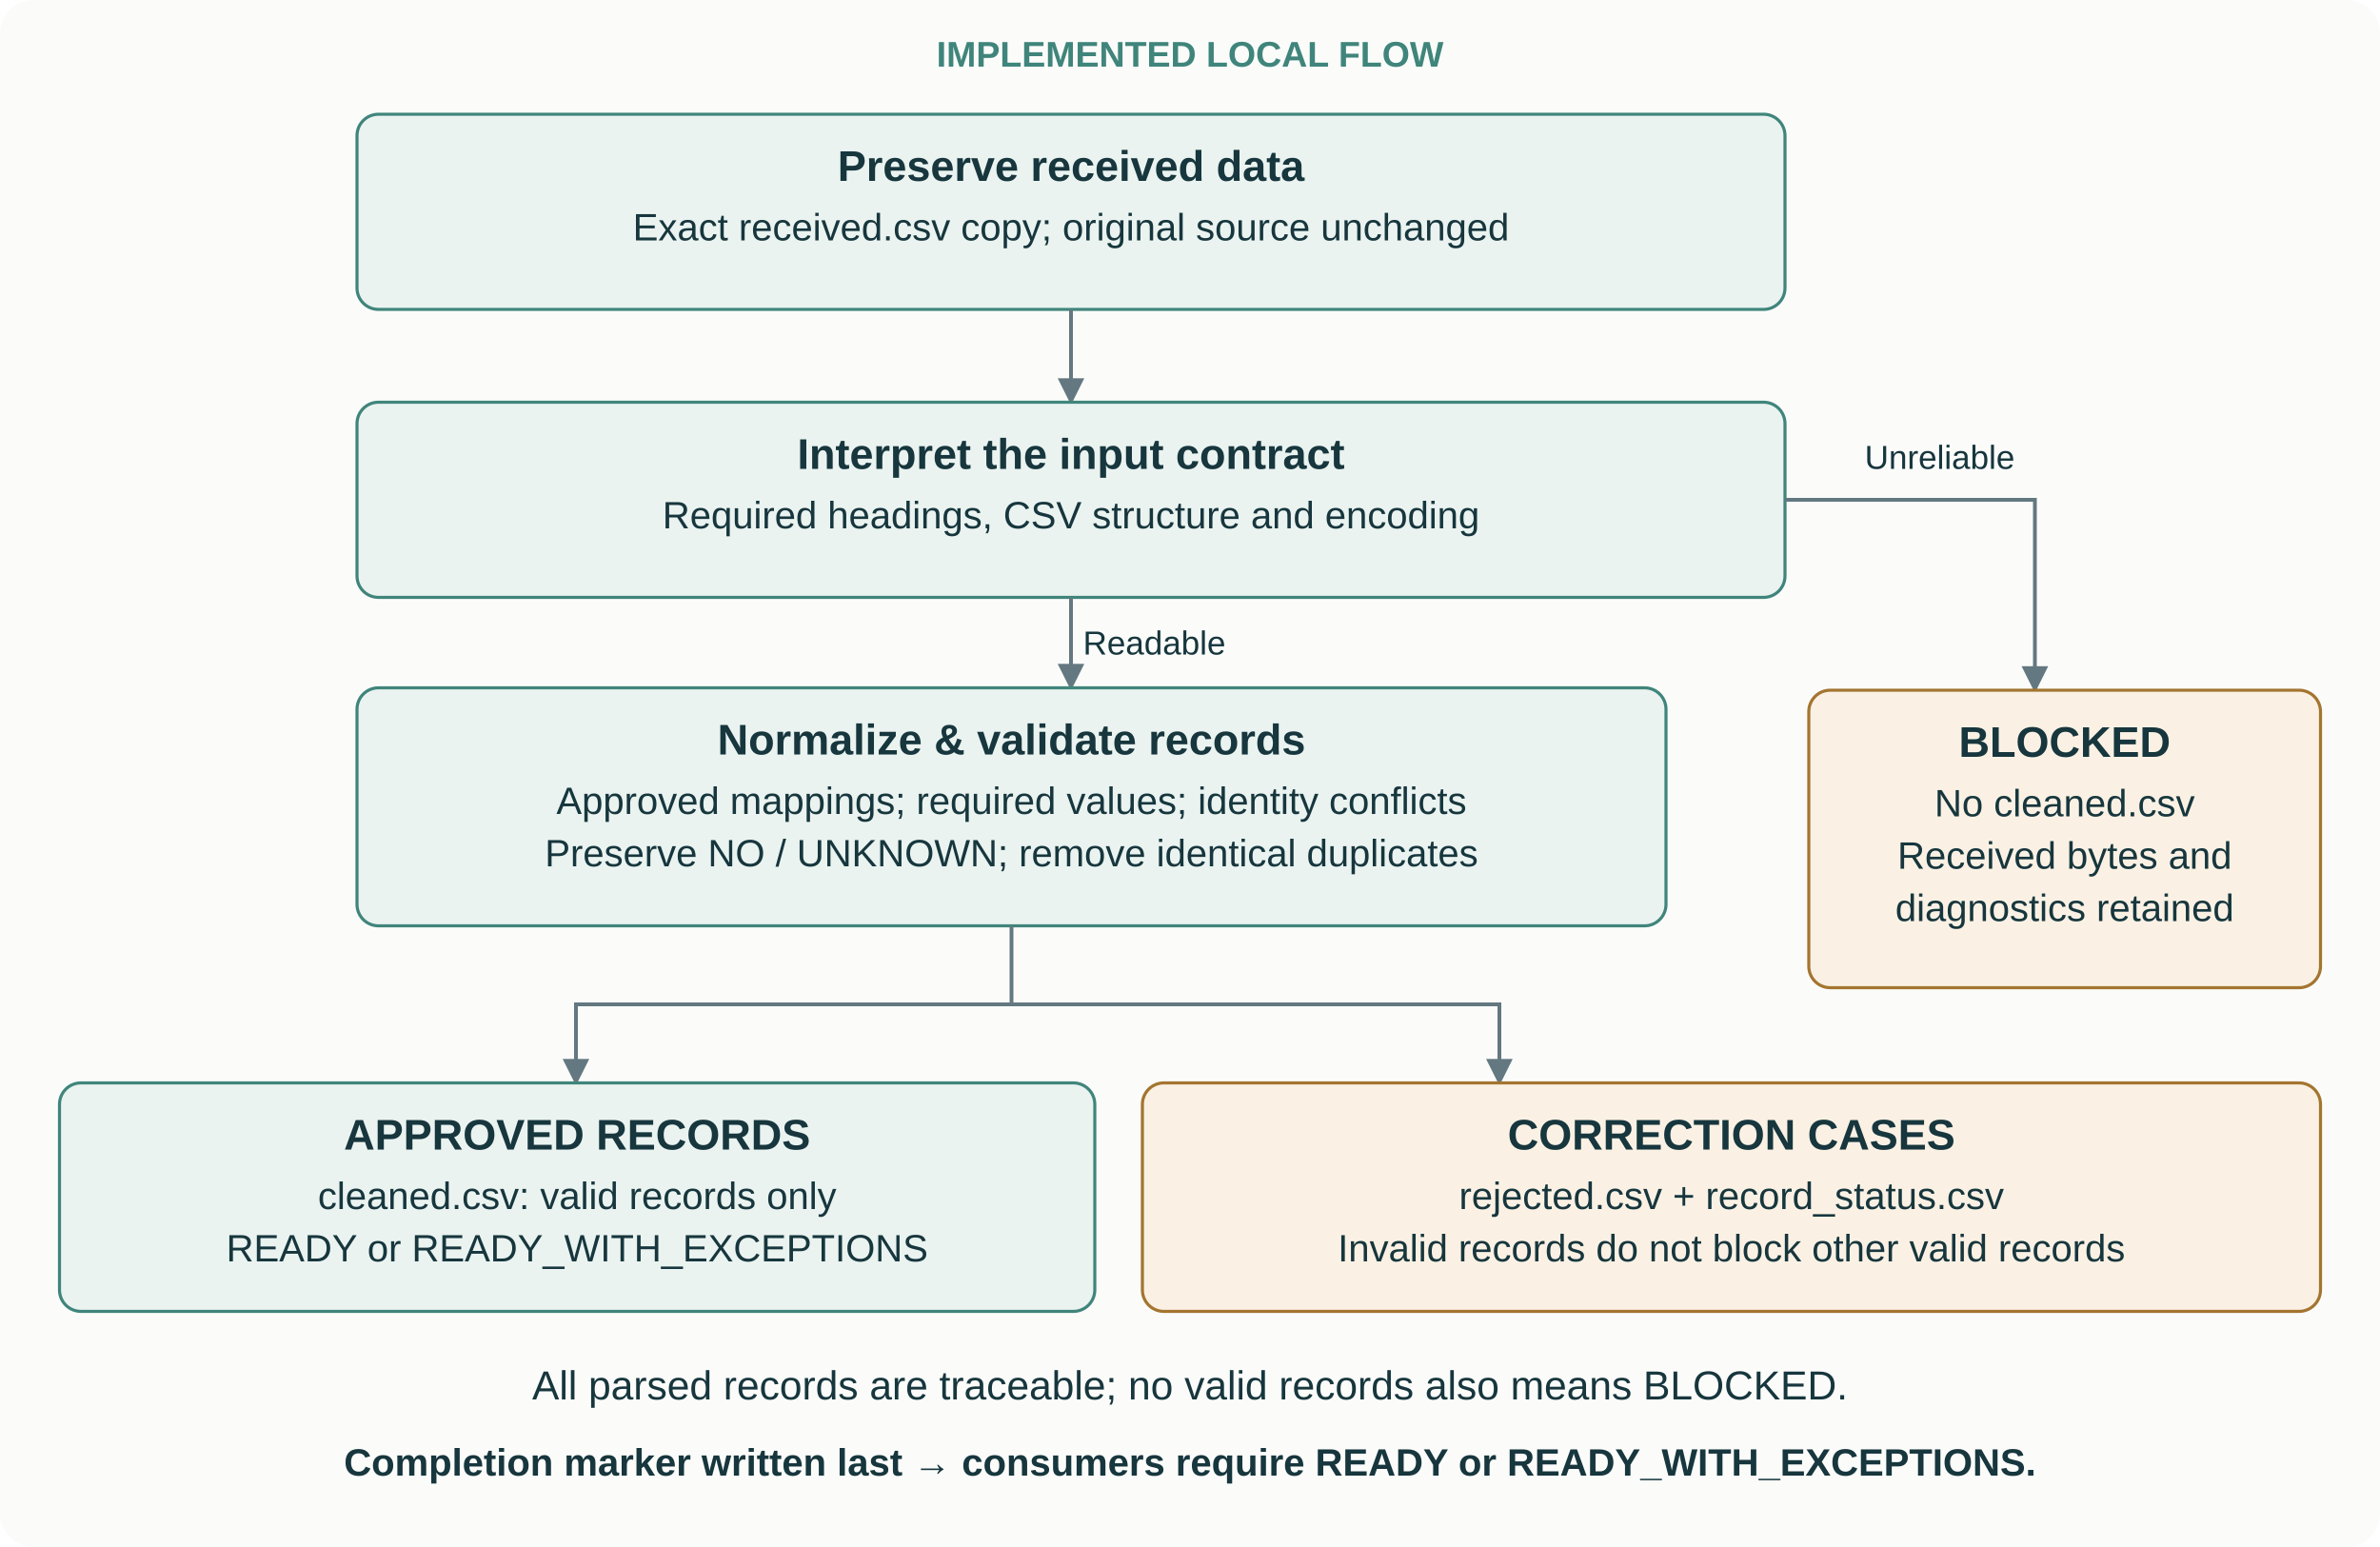
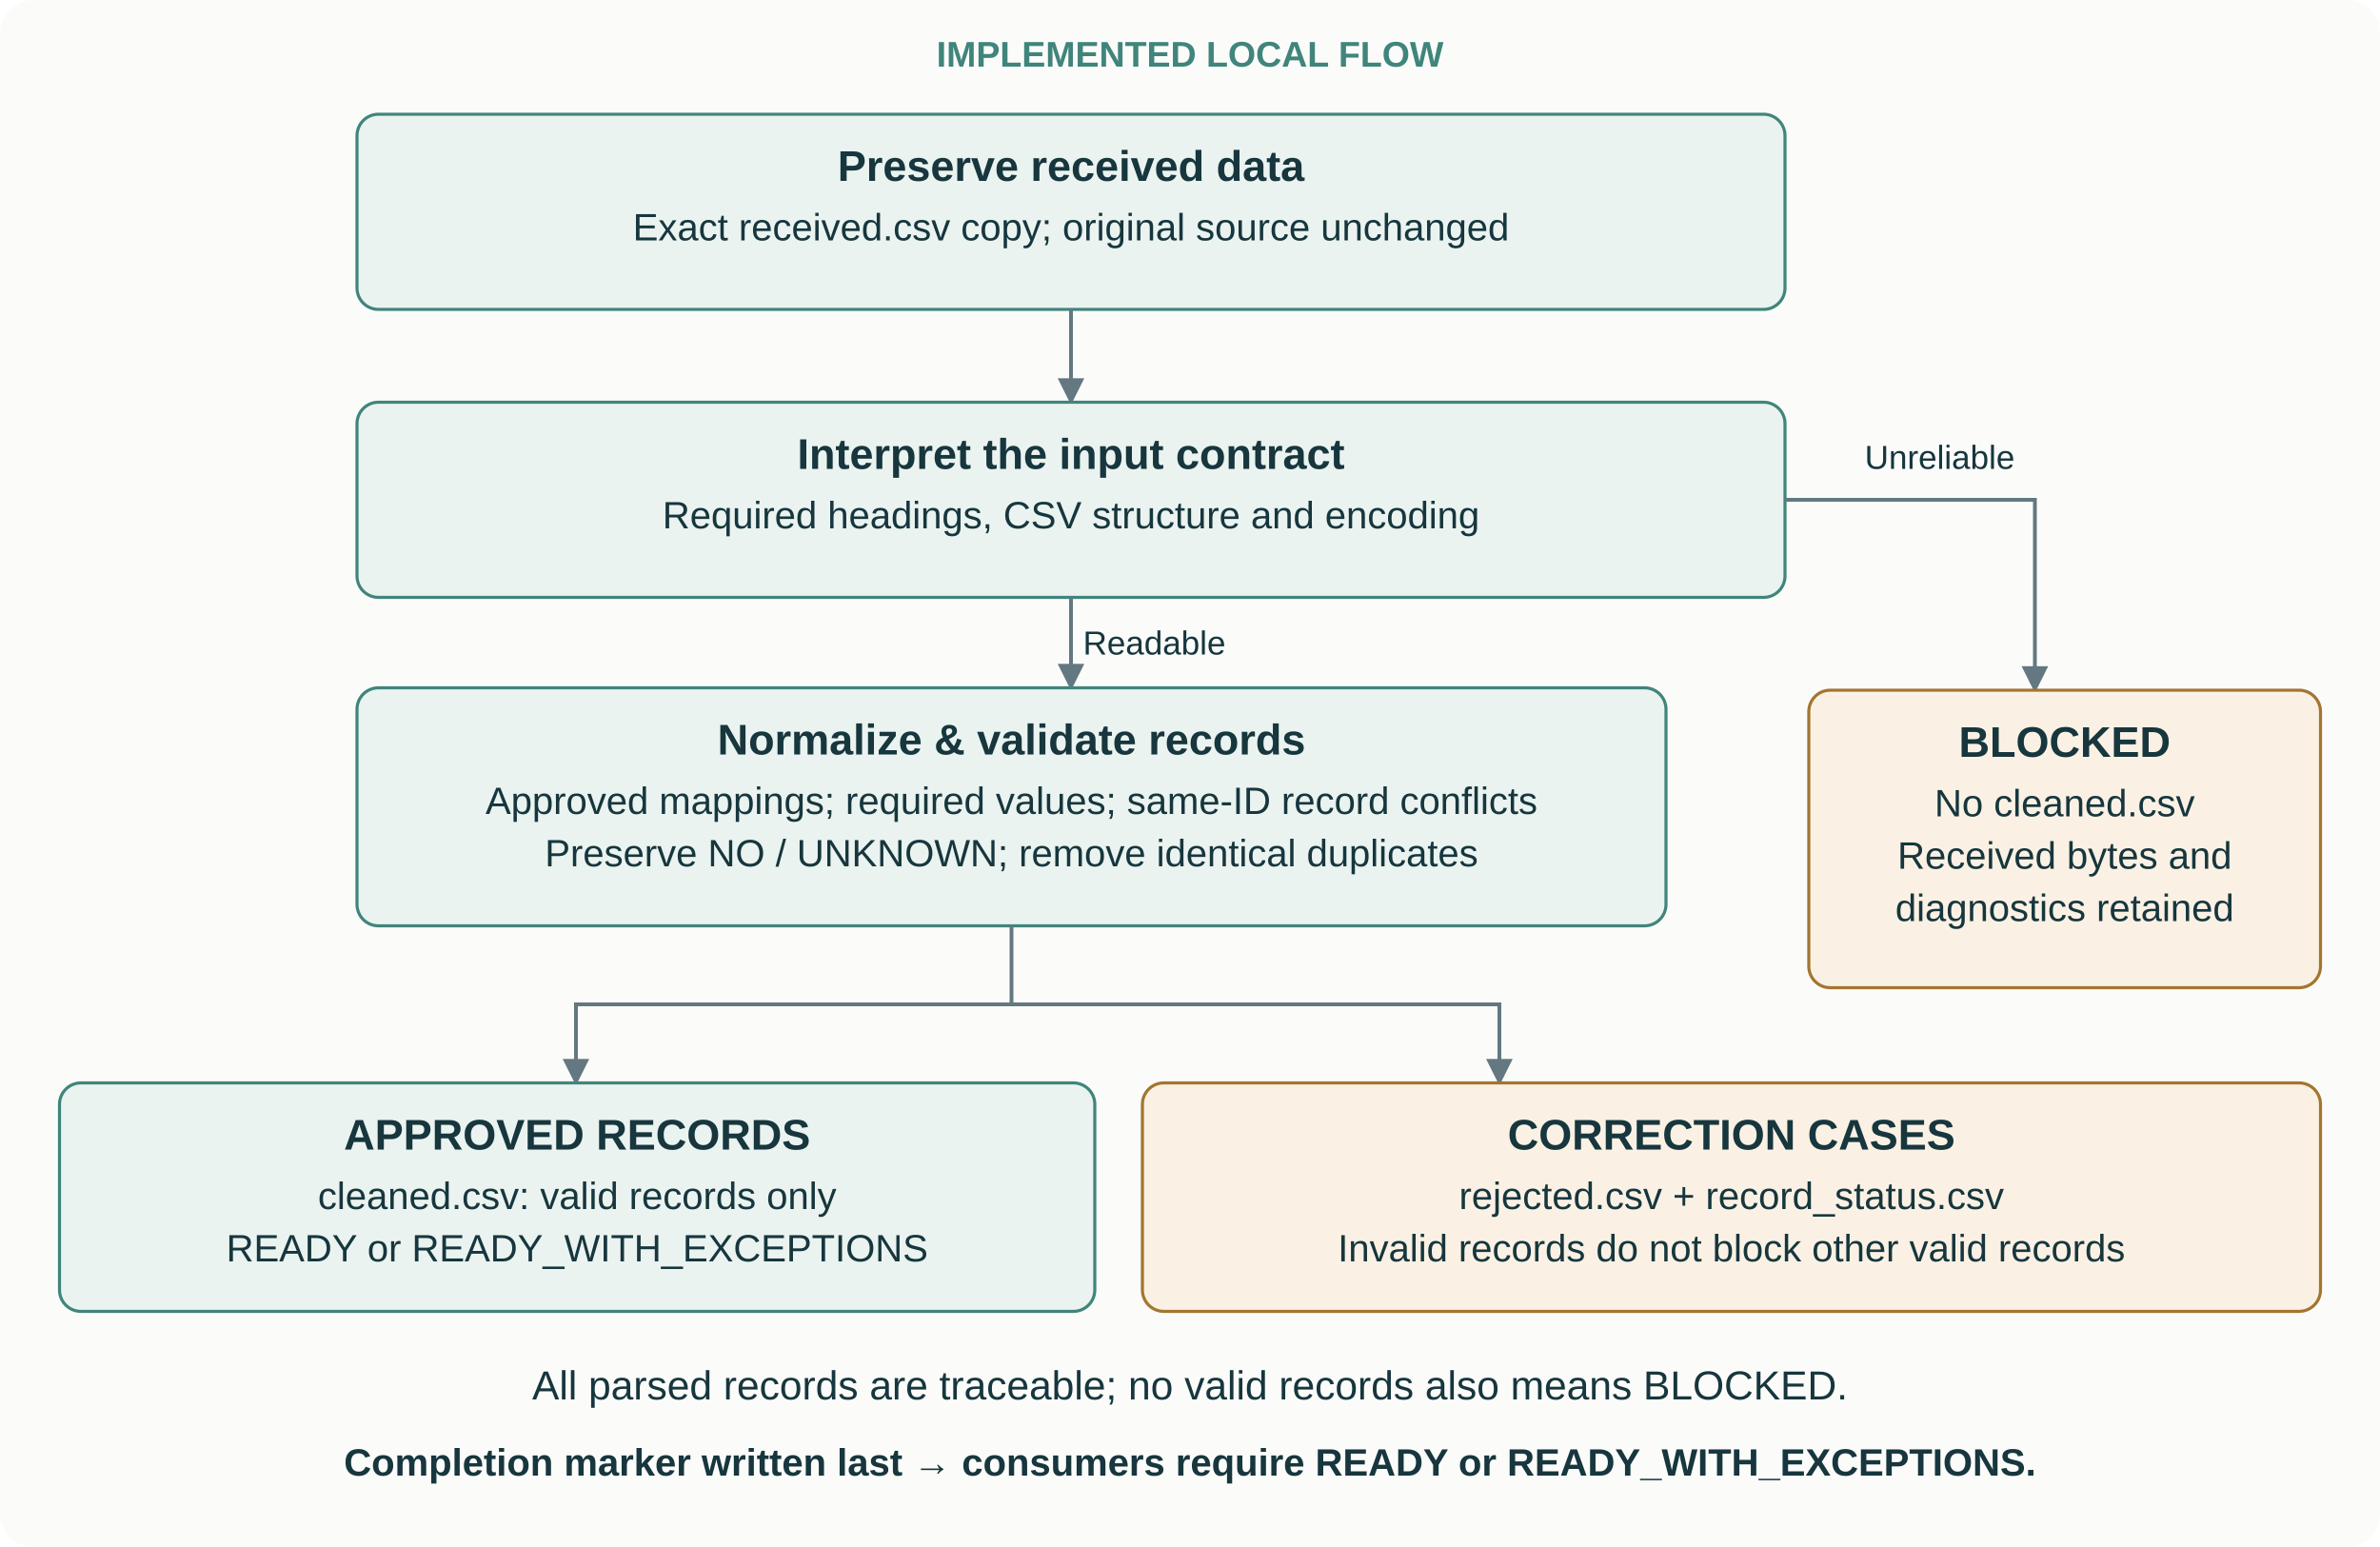
<svg xmlns="http://www.w3.org/2000/svg" width="1000" height="650" viewBox="0 0 1000 650" role="img" aria-labelledby="title desc">
  <defs>
    <marker id="a" viewBox="0 0 10 10" refX="9" refY="5" markerWidth="7" markerHeight="7" orient="auto-start-reverse">
      <path d="M0 0L10 5L0 10Z" fill="#637880" />
    </marker>
  </defs>
  <rect width="1000" height="650" rx="14" fill="#fbfcfa" />
  <text x="500" y="28" text-anchor="middle" font-family="Arial,Helvetica,sans-serif" font-size="15" font-weight="700" fill="#40857b">IMPLEMENTED LOCAL FLOW</text>
  <rect x="150" y="48" width="600" height="82" rx="9" fill="#eaf3f0" stroke="#40857b" stroke-width="1.3" />
  <text x="450.0" y="76" text-anchor="middle" font-family="Arial,Helvetica,sans-serif" font-size="18" font-weight="700" fill="#17363d">Preserve received data</text>
  <text x="450.0" y="101" text-anchor="middle" font-family="Arial,Helvetica,sans-serif" font-size="16" font-weight="400" fill="#17363d">Exact received.csv copy; original source unchanged</text>
  <polyline points="450,130 450,169" fill="none" stroke="#637880" stroke-width="1.6" marker-end="url(#a)" />
  <rect x="150" y="169" width="600" height="82" rx="9" fill="#eaf3f0" stroke="#40857b" stroke-width="1.3" />
  <text x="450.0" y="197" text-anchor="middle" font-family="Arial,Helvetica,sans-serif" font-size="18" font-weight="700" fill="#17363d">Interpret the input contract</text>
  <text x="450.0" y="222" text-anchor="middle" font-family="Arial,Helvetica,sans-serif" font-size="16" font-weight="400" fill="#17363d">Required headings, CSV structure and encoding</text>
  <polyline points="750,210 855,210 855,290" fill="none" stroke="#637880" stroke-width="1.6" marker-end="url(#a)" />
  <text x="815" y="197" text-anchor="middle" font-family="Arial,Helvetica,sans-serif" font-size="14" font-weight="400" fill="#17363d">Unreliable</text>
  <rect x="760" y="290" width="215" height="125" rx="9" fill="#faf1e4" stroke="#a47530" stroke-width="1.3" />
  <text x="867.5" y="318" text-anchor="middle" font-family="Arial,Helvetica,sans-serif" font-size="18" font-weight="700" fill="#17363d">BLOCKED</text>
  <text x="867.5" y="343" text-anchor="middle" font-family="Arial,Helvetica,sans-serif" font-size="16" font-weight="400" fill="#17363d">No cleaned.csv</text>
  <text x="867.5" y="365" text-anchor="middle" font-family="Arial,Helvetica,sans-serif" font-size="16" font-weight="400" fill="#17363d">Received bytes and</text>
  <text x="867.5" y="387" text-anchor="middle" font-family="Arial,Helvetica,sans-serif" font-size="16" font-weight="400" fill="#17363d">diagnostics retained</text>
  <polyline points="450,251 450,289" fill="none" stroke="#637880" stroke-width="1.6" marker-end="url(#a)" />
  <text x="485" y="275" text-anchor="middle" font-family="Arial,Helvetica,sans-serif" font-size="14" font-weight="400" fill="#17363d">Readable</text>
  <rect x="150" y="289" width="550" height="100" rx="9" fill="#eaf3f0" stroke="#40857b" stroke-width="1.3" />
  <text x="425.0" y="317" text-anchor="middle" font-family="Arial,Helvetica,sans-serif" font-size="18" font-weight="700" fill="#17363d">Normalize &amp; validate records</text>
-   <text x="425.0" y="342" text-anchor="middle" font-family="Arial,Helvetica,sans-serif" font-size="16" font-weight="400" fill="#17363d">Approved mappings; required values; identity conflicts</text>
+   <text x="425.0" y="342" text-anchor="middle" font-family="Arial,Helvetica,sans-serif" font-size="16" font-weight="400" fill="#17363d">Approved mappings; required values; same-ID record conflicts</text>
  <text x="425.0" y="364" text-anchor="middle" font-family="Arial,Helvetica,sans-serif" font-size="16" font-weight="400" fill="#17363d">Preserve NO / UNKNOWN; remove identical duplicates</text>
  <polyline points="425,389 425,422 242,422 242,455" fill="none" stroke="#637880" stroke-width="1.6" marker-end="url(#a)" />
  <polyline points="425,422 630,422 630,455" fill="none" stroke="#637880" stroke-width="1.6" marker-end="url(#a)" />
  <rect x="25" y="455" width="435" height="96" rx="9" fill="#eaf3f0" stroke="#40857b" stroke-width="1.3" />
  <text x="242.5" y="483" text-anchor="middle" font-family="Arial,Helvetica,sans-serif" font-size="18" font-weight="700" fill="#17363d">APPROVED RECORDS</text>
  <text x="242.5" y="508" text-anchor="middle" font-family="Arial,Helvetica,sans-serif" font-size="16" font-weight="400" fill="#17363d">cleaned.csv: valid records only</text>
  <text x="242.5" y="530" text-anchor="middle" font-family="Arial,Helvetica,sans-serif" font-size="16" font-weight="400" fill="#17363d">READY or READY_WITH_EXCEPTIONS</text>
  <rect x="480" y="455" width="495" height="96" rx="9" fill="#faf1e4" stroke="#a47530" stroke-width="1.3" />
  <text x="727.5" y="483" text-anchor="middle" font-family="Arial,Helvetica,sans-serif" font-size="18" font-weight="700" fill="#17363d">CORRECTION CASES</text>
  <text x="727.5" y="508" text-anchor="middle" font-family="Arial,Helvetica,sans-serif" font-size="16" font-weight="400" fill="#17363d">rejected.csv + record_status.csv</text>
  <text x="727.5" y="530" text-anchor="middle" font-family="Arial,Helvetica,sans-serif" font-size="16" font-weight="400" fill="#17363d">Invalid records do not block other valid records</text>
  <text x="500" y="588" text-anchor="middle" font-family="Arial,Helvetica,sans-serif" font-size="17" font-weight="400" fill="#17363d">All parsed records are traceable; no valid records also means BLOCKED.</text>
  <text x="500" y="620" text-anchor="middle" font-family="Arial,Helvetica,sans-serif" font-size="16" font-weight="700" fill="#17363d">Completion marker written last → consumers require READY or READY_WITH_EXCEPTIONS.</text>
</svg>
